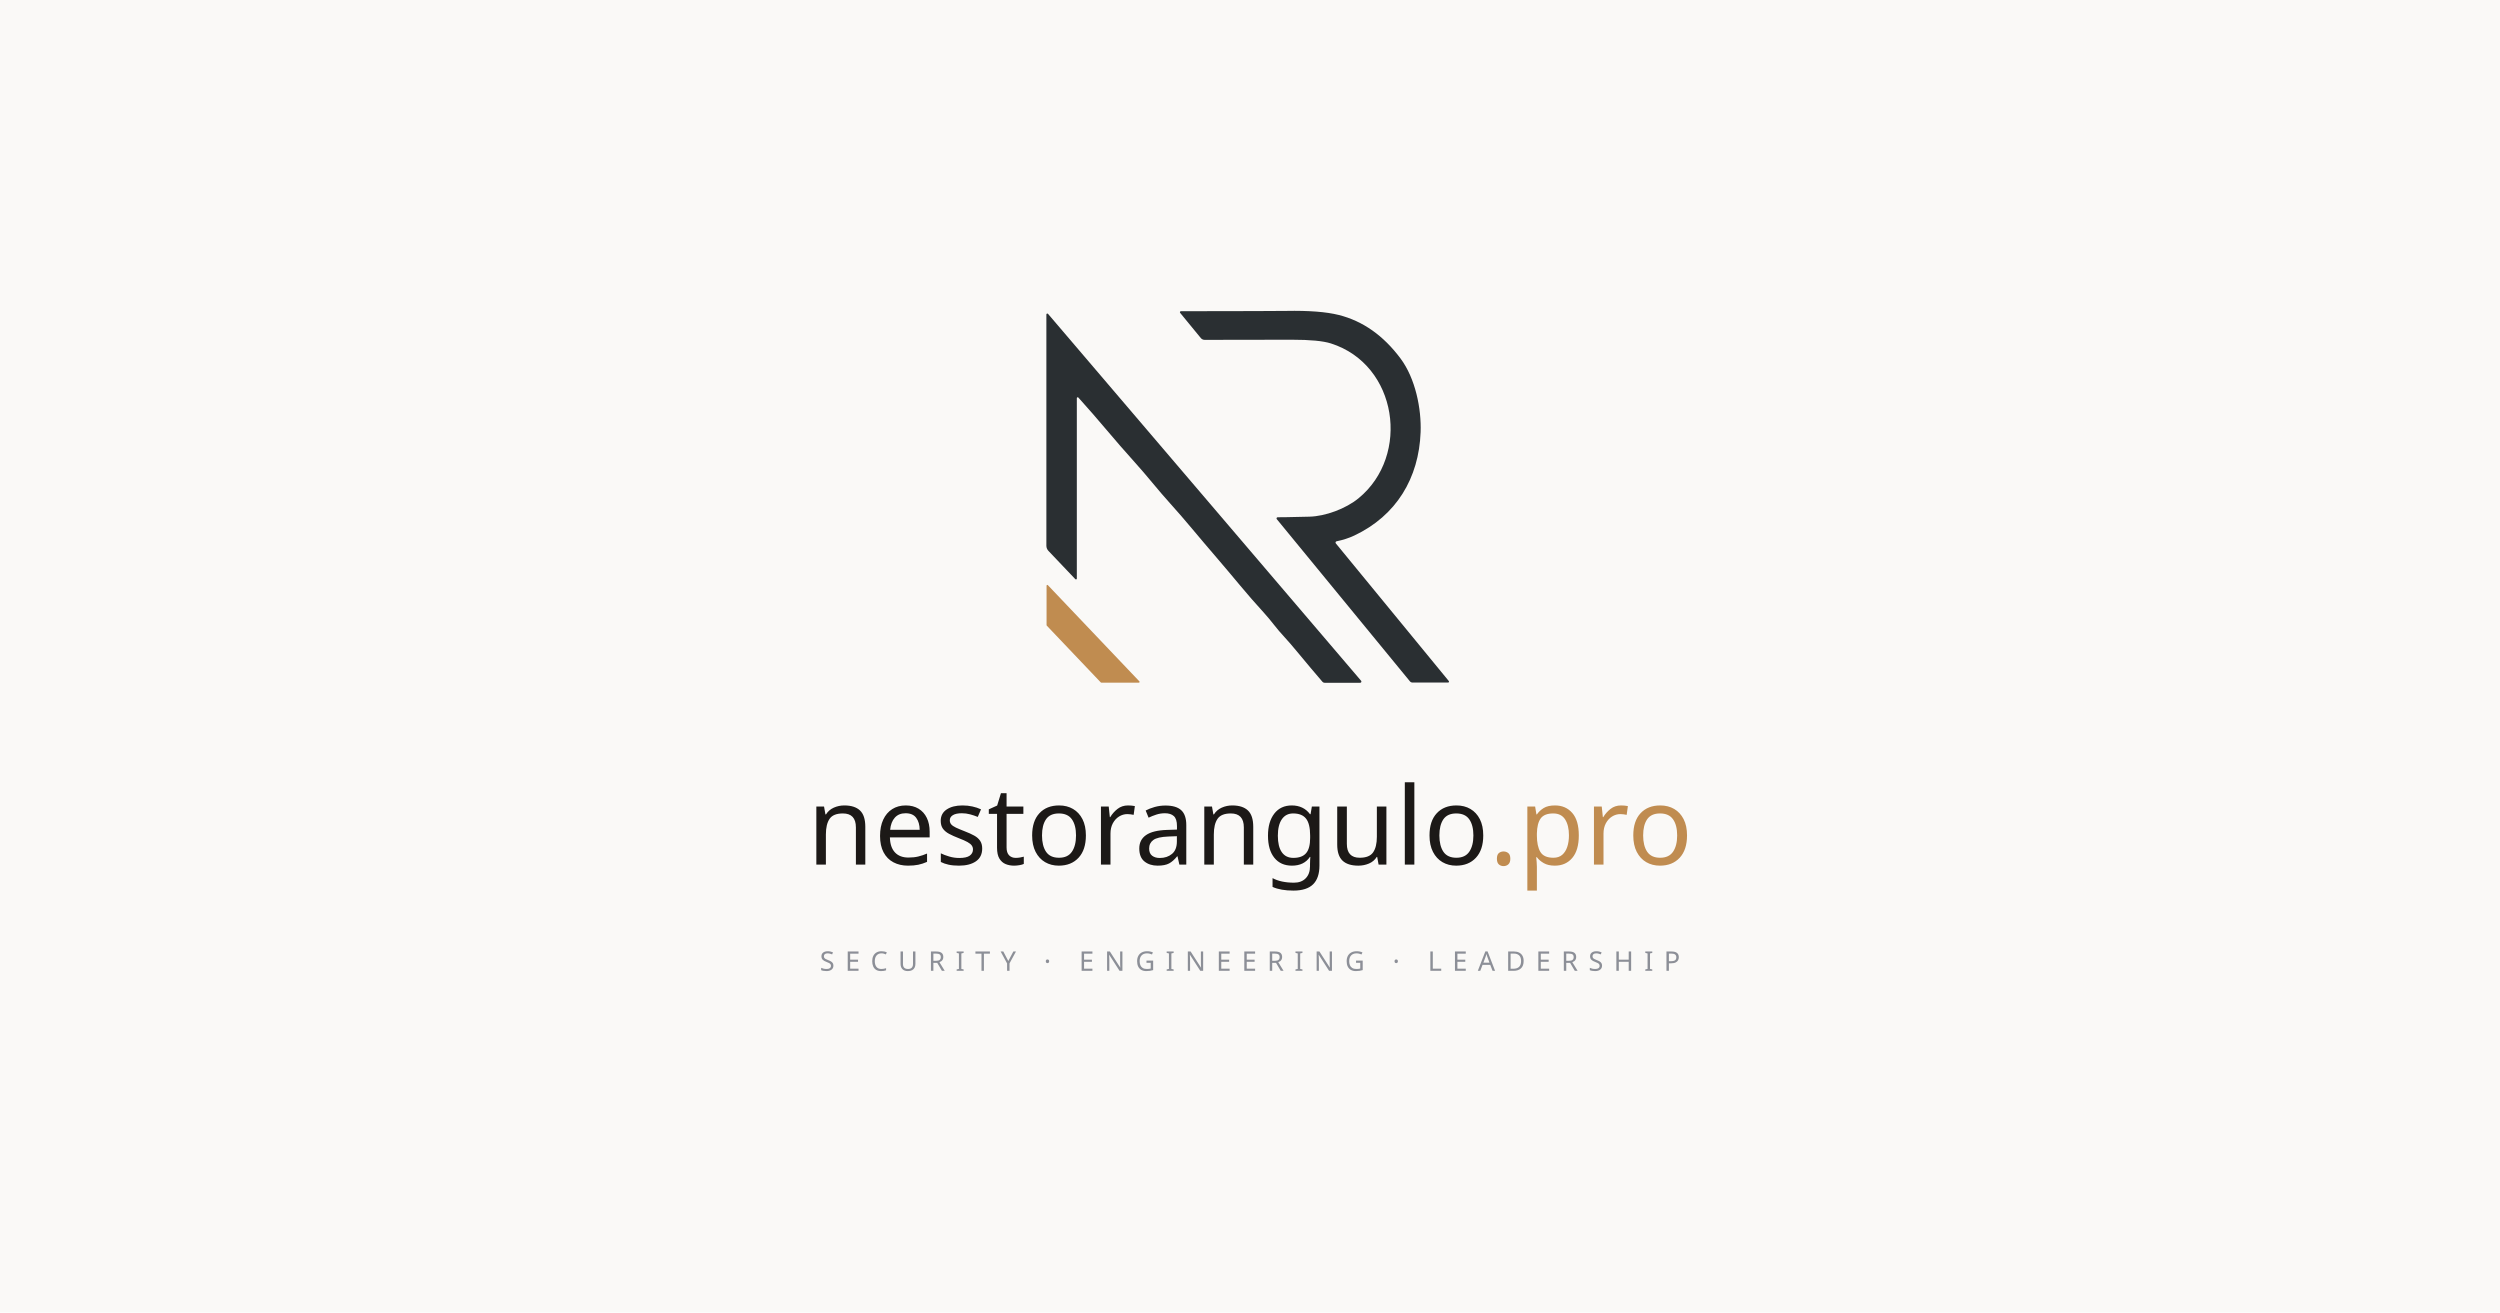
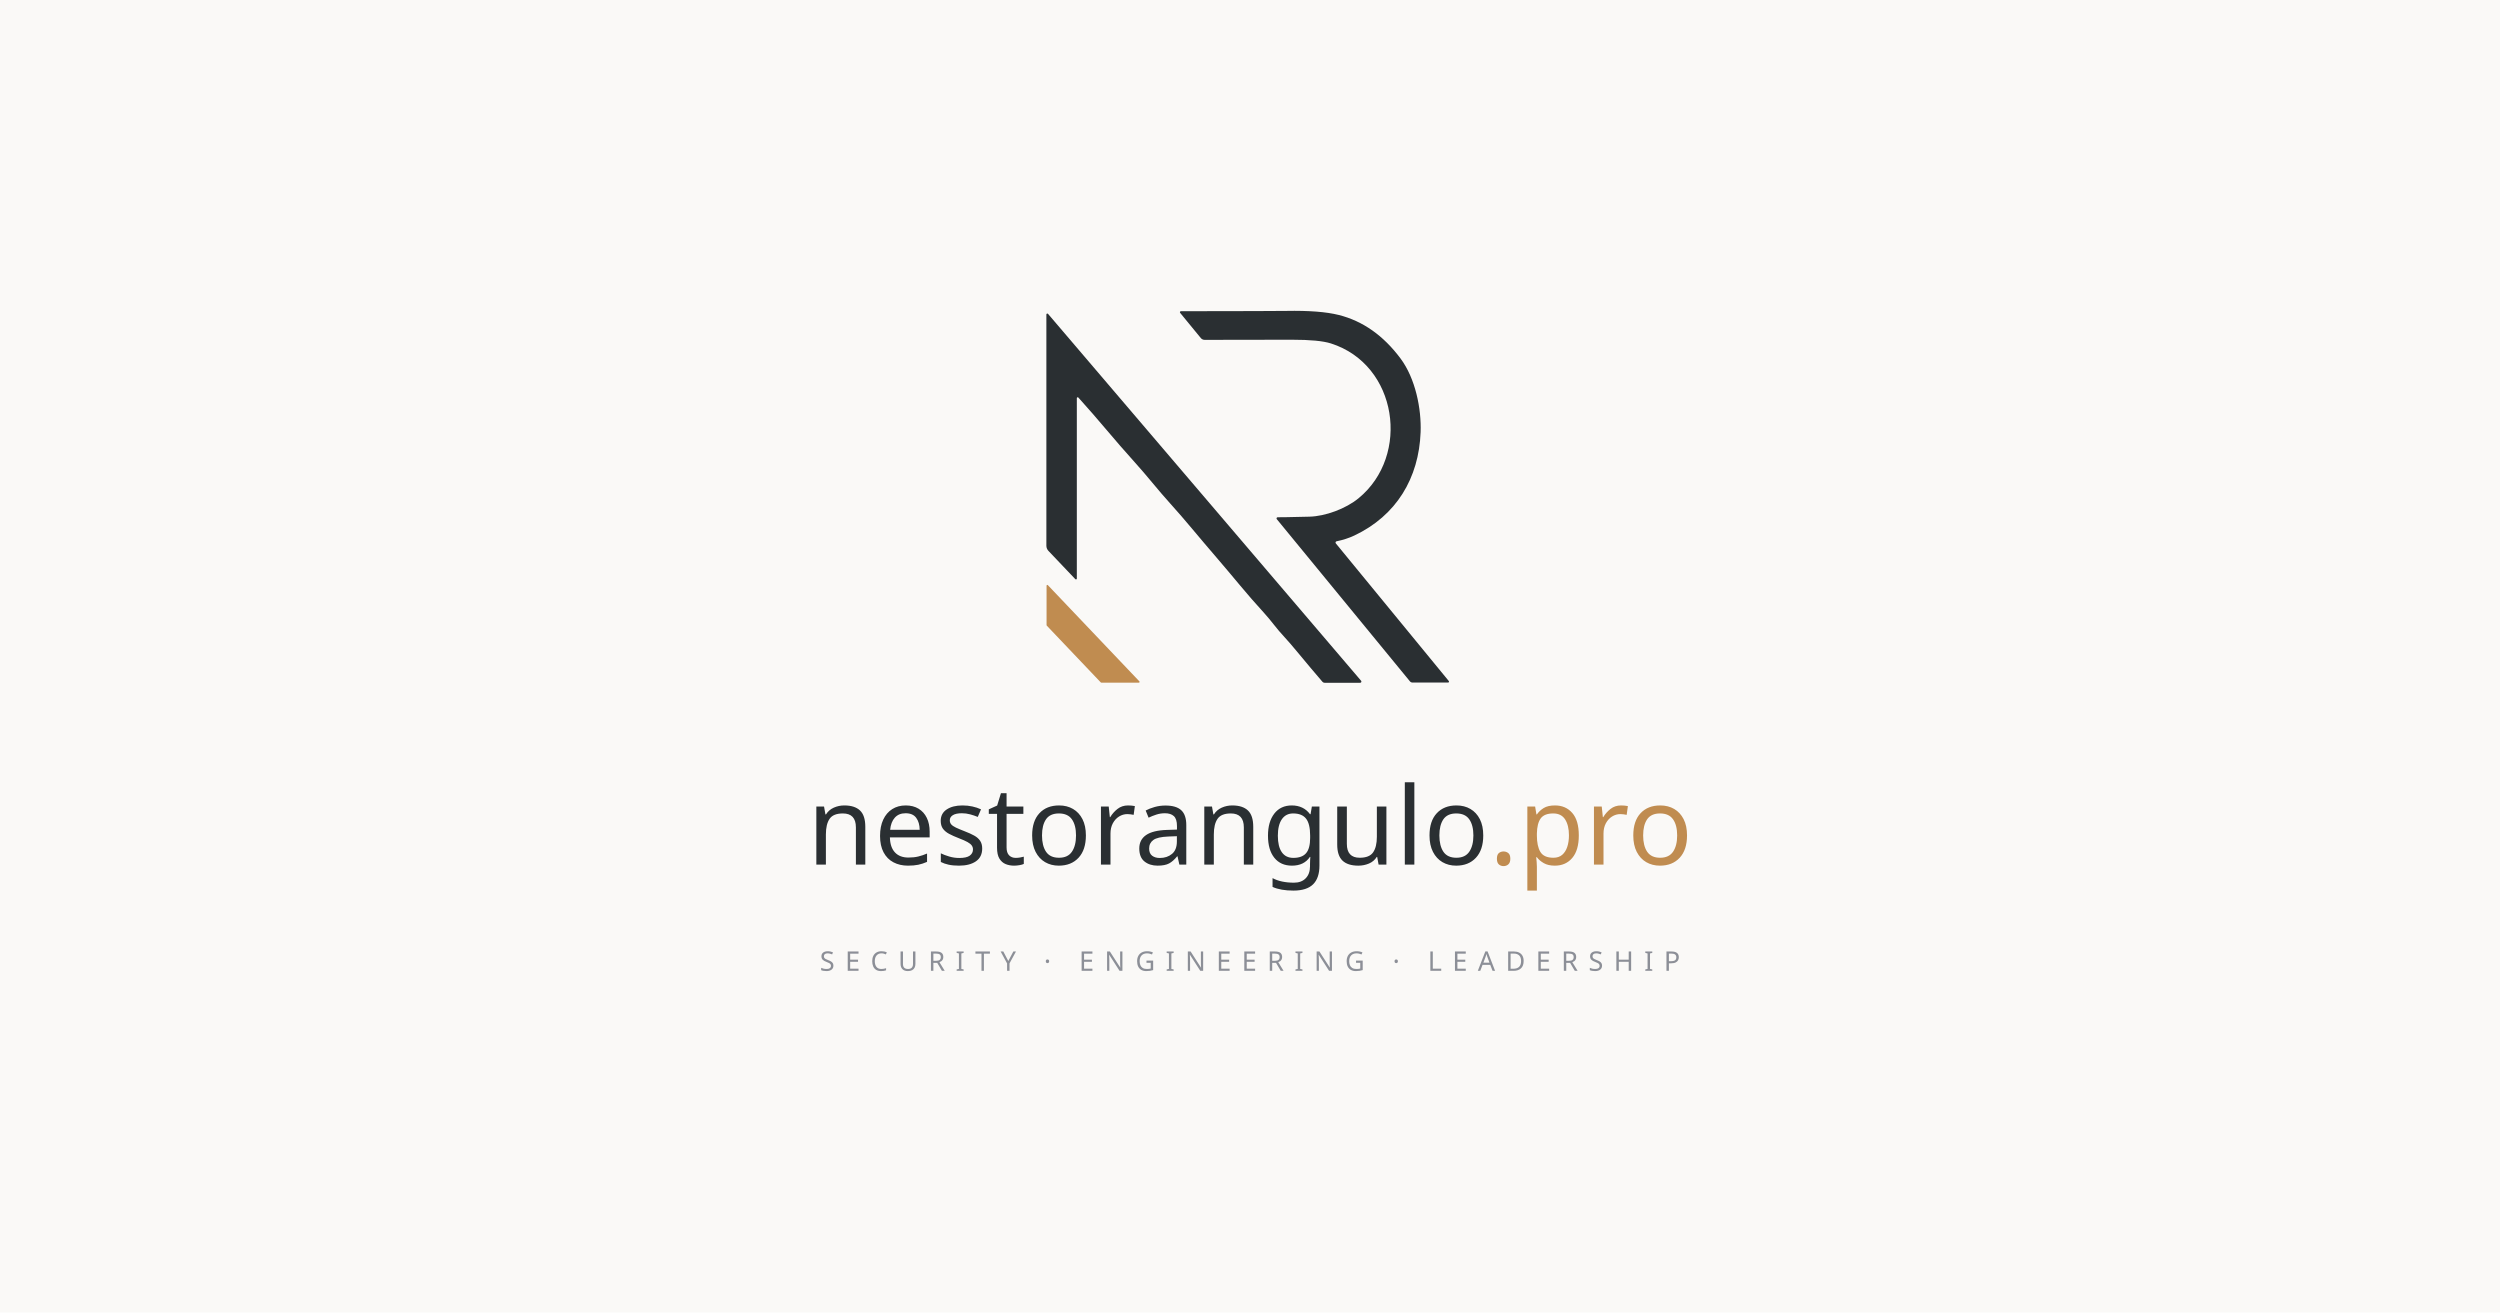
<svg xmlns="http://www.w3.org/2000/svg" viewBox="0 0 1200 630" width="1200" height="630" role="img" aria-label="Nestor Angulo de Ugarte — Head of Security · CISSP">
  <rect width="1200" height="630" fill="#FAF9F7" />
  <g transform="translate(495,142) scale(1.129)">
    <g fill="#2a2f32">
      <path d="         M 104.38 94.93         A 0.49 0.49 0.0 0 1 104.78 94.14         Q 105.70 94.19 118.25 93.89         C 125.06 93.73 133.74 90.51 139.17 86.05         C 161.31 67.89 155.80 29.28 127.41 20.24         Q 122.42 18.65 110.80 18.66         Q 87.80 18.66 73.72 18.72         A 2.11 2.10 -19.8 0 1 72.10 17.96         L 63.30 7.24         A 0.43 0.43 0.0 0 1 63.63 6.54         Q 104.47 6.49 108.41 6.41         Q 122.78 6.14 130.72 8.13         Q 146.06 11.98 156.98 26.61         C 163.36 35.15 165.91 48.03 165.54 57.97         C 164.81 77.51 155.22 93.46 137.35 101.91         Q 133.93 103.52 129.81 104.36         A 0.55 0.55 0.0 0 0 129.49 105.25         L 177.52 163.77         A 0.40 0.39 70.2 0 1 177.22 164.42         L 162.11 164.42         A 1.47 1.45 70.2 0 1 160.98 163.88         L 104.38 94.93         Z" />
      <path d="         M 19.38 120.20         A 0.37 0.37 0.0 0 1 18.74 120.46         L 7.30 108.43         A 3.19 3.16 23.4 0 1 6.43 106.25         L 6.43 7.93         A 0.40 0.40 0.0 0 1 7.14 7.67         L 140.24 163.66         A 0.51 0.51 0.0 0 1 139.85 164.51         L 124.70 164.51         A 1.17 1.17 0.0 0 1 123.82 164.11         Q 118.62 158.05 114.35 152.87         Q 109.65 147.19 107.69 145.12         C 104.30 141.55 101.96 138.03 98.84 134.65         C 91.76 126.98 85.73 119.31 78.58 111.04         C 70.85 102.11 65.68 95.57 59.15 88.37         C 53.95 82.64 49.03 76.29 44.08 70.85         C 35.45 61.35 28.45 52.49 20.03 43.25         A 0.37 0.37 0.0 0 0 19.38 43.50         L 19.38 120.20         Z" />
    </g>
    <path fill="#c08c50" d="       M 45.74 164.46       L 29.79 164.46       A 0.32 0.32 0.0 0 1 29.56 164.36       L 6.60 140.22       A 0.32 0.32 0.0 0 1 6.51 140.00       L 6.51 123.22       A 0.32 0.32 0.0 0 1 7.06 123.00       L 45.98 163.92       A 0.32 0.32 0.0 0 1 45.74 164.46       Z" />
  </g>
-   <text x="600" y="415" text-anchor="middle" font-family="'Montserrat', sans-serif" font-size="52" font-weight="300" fill="#1c1917">nestorangulo<tspan fill="#c08c50">.pro</tspan>
+   <text x="600" y="415" text-anchor="middle" font-family="'Montserrat', sans-serif" font-size="52" font-weight="300" fill="#2A2F32">nestorangulo<tspan fill="#c08c50">.pro</tspan>
  </text>
  <text x="600" y="466" text-anchor="middle" font-family="'Montserrat', sans-serif" font-size="13" font-weight="500" fill="#8C8F97" letter-spacing="5">SECURITY · ENGINEERING · LEADERSHIP</text>
</svg>
